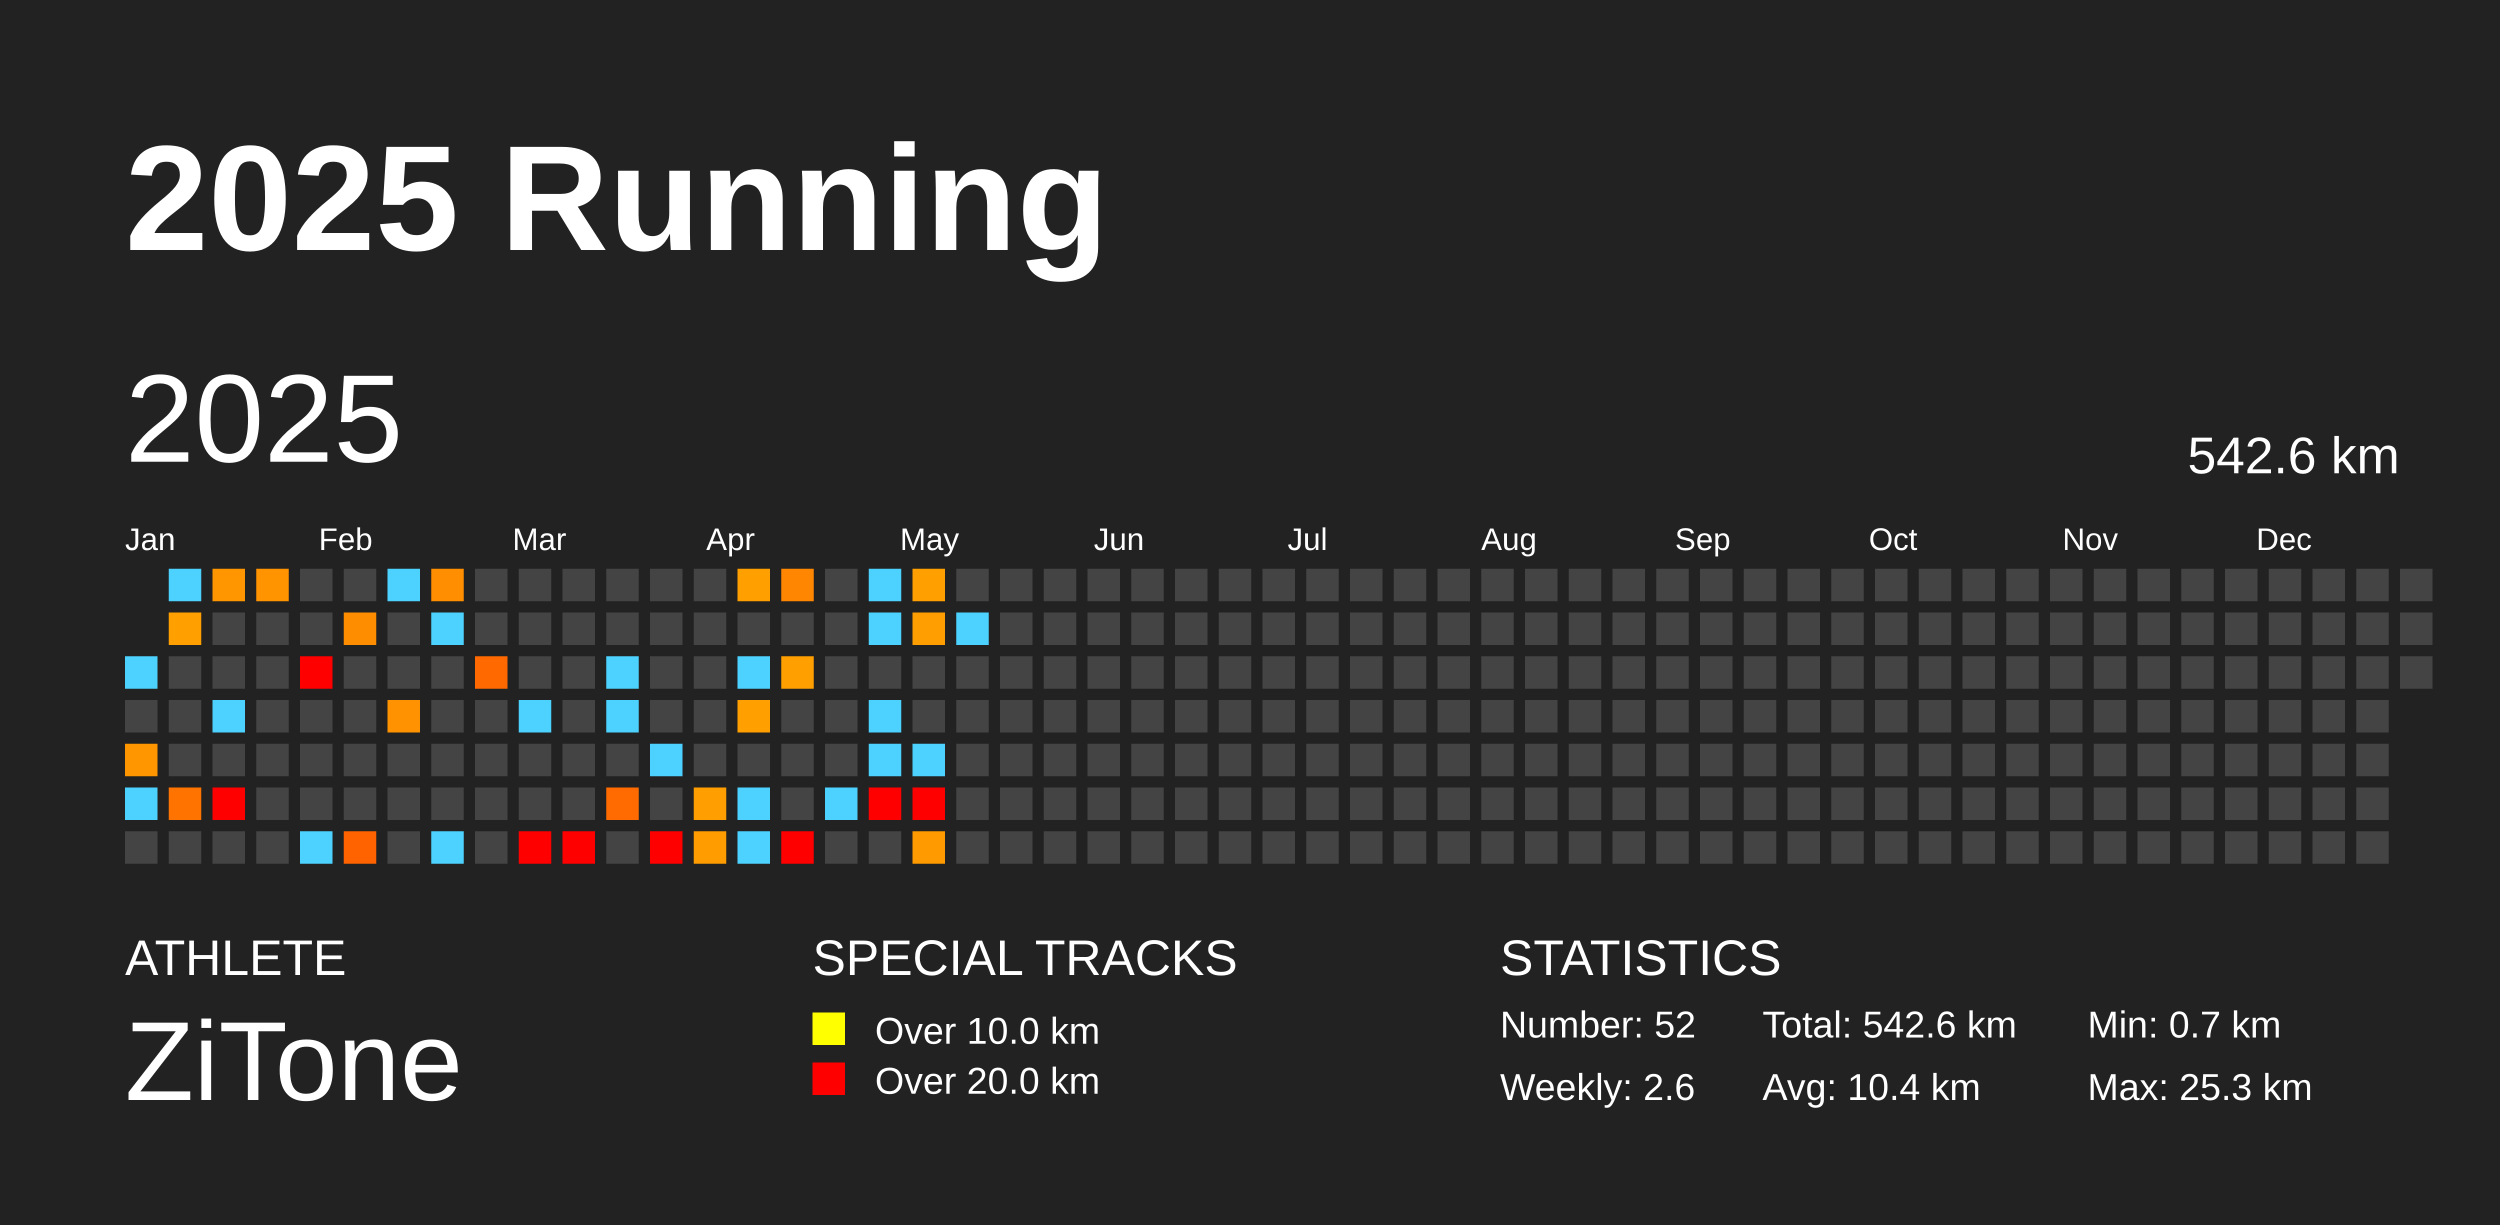
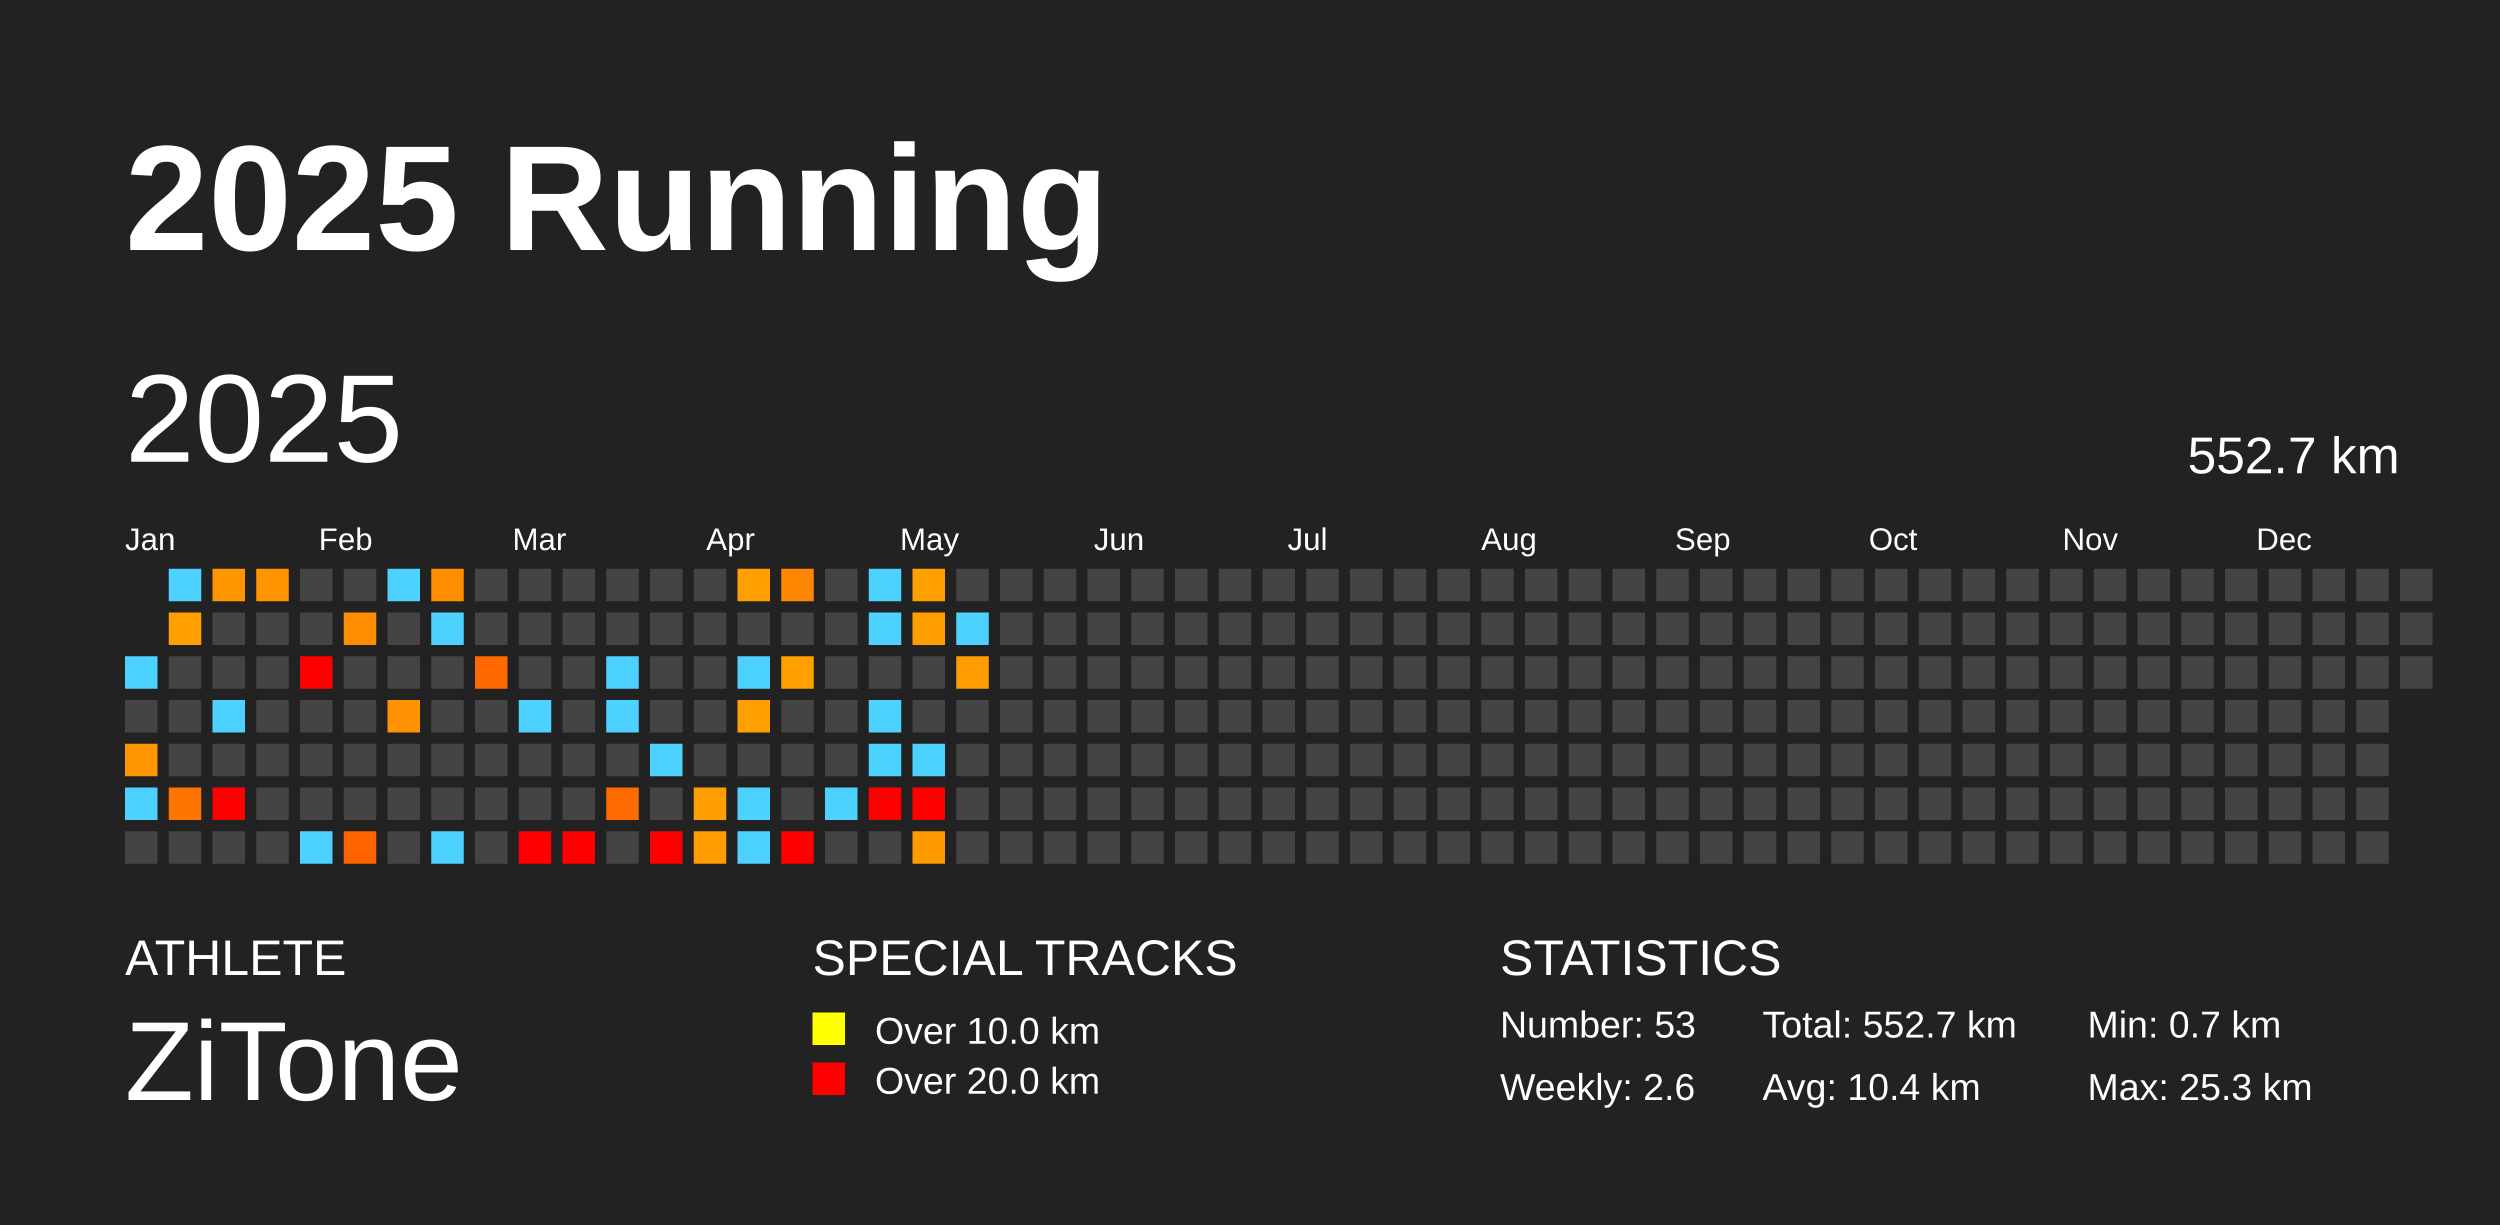
<svg xmlns="http://www.w3.org/2000/svg" baseProfile="full" height="98mm" version="1.1" viewBox="0,0,200,98" width="200mm">
  <defs />
  <rect fill="#222222" height="98" width="200" x="0" y="0" />
  <text fill="#FFFFFF" style="font-size:12px; font-family:Arial; font-weight:bold;" x="10" y="20">2025 Running</text>
  <text fill="#FFFFFF" style="font-size:4px; font-family:Arial" x="10" y="78">ATHLETE</text>
  <text fill="#FFFFFF" style="font-size:9px; font-family:Arial" x="10" y="88">ZiTone</text>
  <text fill="#FFFFFF" style="font-size:4px; font-family:Arial" x="65" y="78">SPECIAL TRACKS</text>
  <rect fill="yellow" height="2.6" width="2.6" x="65" y="81" />
  <text fill="#FFFFFF" style="font-size:3px; font-family:Arial" x="70" y="83.5">Over 10.0 km</text>
  <rect fill="red" height="2.6" width="2.6" x="65" y="85" />
  <text fill="#FFFFFF" style="font-size:3px; font-family:Arial" x="70" y="87.5">Over 20.0 km</text>
  <text fill="#FFFFFF" style="font-size:4px; font-family:Arial" x="120" y="78">STATISTICS</text>
-   <text fill="#FFFFFF" style="font-size:3px; font-family:Arial" x="120" y="83">Number: 52</text>
+   <text fill="#FFFFFF" style="font-size:3px; font-family:Arial" x="120" y="83">Number: 53</text>
  <text fill="#FFFFFF" style="font-size:3px; font-family:Arial" x="120" y="88">Weekly: 2.6</text>
-   <text fill="#FFFFFF" style="font-size:3px; font-family:Arial" x="141" y="83">Total: 542.6 km</text>
+   <text fill="#FFFFFF" style="font-size:3px; font-family:Arial" x="141" y="83">Total: 552.7 km</text>
  <text fill="#FFFFFF" style="font-size:3px; font-family:Arial" x="141" y="88">Avg: 10.4 km</text>
  <text fill="#FFFFFF" style="font-size:3px; font-family:Arial" x="167" y="83">Min: 0.7 km</text>
  <text fill="#FFFFFF" style="font-size:3px; font-family:Arial" x="167" y="88">Max: 25.3 km</text>
  <text dominant-baseline="hanging" fill="#FFFFFF" style="font-size:10.0px; font-family:Arial;" x="10" y="30">2025</text>
-   <text dominant-baseline="hanging" fill="#FFFFFF" style="font-size:4.125px; font-family:Arial;" x="175" y="35">542.6 km</text>
+   <text dominant-baseline="hanging" fill="#FFFFFF" style="font-size:4.125px; font-family:Arial;" x="175" y="35">552.7 km</text>
  <text fill="#FFFFFF" style="font-size:2.5px; font-family:Arial" x="10.0" y="44">Jan</text>
  <text fill="#FFFFFF" style="font-size:2.5px; font-family:Arial" x="25.5" y="44">Feb</text>
  <text fill="#FFFFFF" style="font-size:2.5px; font-family:Arial" x="41.0" y="44">Mar</text>
  <text fill="#FFFFFF" style="font-size:2.5px; font-family:Arial" x="56.5" y="44">Apr</text>
  <text fill="#FFFFFF" style="font-size:2.5px; font-family:Arial" x="72.0" y="44">May</text>
  <text fill="#FFFFFF" style="font-size:2.5px; font-family:Arial" x="87.5" y="44">Jun</text>
  <text fill="#FFFFFF" style="font-size:2.5px; font-family:Arial" x="103.0" y="44">Jul</text>
  <text fill="#FFFFFF" style="font-size:2.5px; font-family:Arial" x="118.5" y="44">Aug</text>
  <text fill="#FFFFFF" style="font-size:2.5px; font-family:Arial" x="134.0" y="44">Sep</text>
  <text fill="#FFFFFF" style="font-size:2.5px; font-family:Arial" x="149.5" y="44">Oct</text>
  <text fill="#FFFFFF" style="font-size:2.5px; font-family:Arial" x="165.0" y="44">Nov</text>
  <text fill="#FFFFFF" style="font-size:2.5px; font-family:Arial" x="180.5" y="44">Dec</text>
  <rect fill="#4dd2ff" height="2.6" width="2.6" x="10.0" y="52.5" />
  <rect fill="#444444" height="2.6" width="2.6" x="10.0" y="56.0" />
  <rect fill="#ff9600" height="2.6" width="2.6" x="10.0" y="59.5" />
  <rect fill="#4dd2ff" height="2.6" width="2.6" x="10.0" y="63.0" />
  <rect fill="#444444" height="2.6" width="2.6" x="10.0" y="66.5" />
  <rect fill="#4dd2ff" height="2.6" width="2.6" x="13.5" y="45.5" />
  <rect fill="#ff9f00" height="2.6" width="2.6" x="13.5" y="49.0" />
  <rect fill="#444444" height="2.6" width="2.6" x="13.5" y="52.5" />
  <rect fill="#444444" height="2.6" width="2.6" x="13.5" y="56.0" />
  <rect fill="#444444" height="2.6" width="2.6" x="13.5" y="59.5" />
  <rect fill="#ff7400" height="2.6" width="2.6" x="13.5" y="63.0" />
  <rect fill="#444444" height="2.6" width="2.6" x="13.5" y="66.5" />
  <rect fill="#ff9600" height="2.6" width="2.6" x="17.0" y="45.5" />
  <rect fill="#444444" height="2.6" width="2.6" x="17.0" y="49.0" />
  <rect fill="#444444" height="2.6" width="2.6" x="17.0" y="52.5" />
  <rect fill="#4dd2ff" height="2.6" width="2.6" x="17.0" y="56.0" />
  <rect fill="#444444" height="2.6" width="2.6" x="17.0" y="59.5" />
  <rect fill="red" height="2.6" width="2.6" x="17.0" y="63.0" />
  <rect fill="#444444" height="2.6" width="2.6" x="17.0" y="66.5" />
  <rect fill="#ff9300" height="2.6" width="2.6" x="20.5" y="45.5" />
  <rect fill="#444444" height="2.6" width="2.6" x="20.5" y="49.0" />
  <rect fill="#444444" height="2.6" width="2.6" x="20.5" y="52.5" />
  <rect fill="#444444" height="2.6" width="2.6" x="20.5" y="56.0" />
  <rect fill="#444444" height="2.6" width="2.6" x="20.5" y="59.5" />
  <rect fill="#444444" height="2.6" width="2.6" x="20.5" y="63.0" />
  <rect fill="#444444" height="2.6" width="2.6" x="20.5" y="66.5" />
  <rect fill="#444444" height="2.6" width="2.6" x="24.0" y="45.5" />
  <rect fill="#444444" height="2.6" width="2.6" x="24.0" y="49.0" />
  <rect fill="red" height="2.6" width="2.6" x="24.0" y="52.5" />
  <rect fill="#444444" height="2.6" width="2.6" x="24.0" y="56.0" />
  <rect fill="#444444" height="2.6" width="2.6" x="24.0" y="59.5" />
  <rect fill="#444444" height="2.6" width="2.6" x="24.0" y="63.0" />
  <rect fill="#4dd2ff" height="2.6" width="2.6" x="24.0" y="66.5" />
  <rect fill="#444444" height="2.6" width="2.6" x="27.5" y="45.5" />
  <rect fill="#ff8d00" height="2.6" width="2.6" x="27.5" y="49.0" />
  <rect fill="#444444" height="2.6" width="2.6" x="27.5" y="52.5" />
  <rect fill="#444444" height="2.6" width="2.6" x="27.5" y="56.0" />
  <rect fill="#444444" height="2.6" width="2.6" x="27.5" y="59.5" />
  <rect fill="#444444" height="2.6" width="2.6" x="27.5" y="63.0" />
  <rect fill="#ff6300" height="2.6" width="2.6" x="27.5" y="66.5" />
  <rect fill="#4dd2ff" height="2.6" width="2.6" x="31.0" y="45.5" />
  <rect fill="#444444" height="2.6" width="2.6" x="31.0" y="49.0" />
  <rect fill="#444444" height="2.6" width="2.6" x="31.0" y="52.5" />
  <rect fill="#ff9200" height="2.6" width="2.6" x="31.0" y="56.0" />
  <rect fill="#444444" height="2.6" width="2.6" x="31.0" y="59.5" />
  <rect fill="#444444" height="2.6" width="2.6" x="31.0" y="63.0" />
  <rect fill="#444444" height="2.6" width="2.6" x="31.0" y="66.5" />
  <rect fill="#ff8e00" height="2.6" width="2.6" x="34.5" y="45.5" />
  <rect fill="#4dd2ff" height="2.6" width="2.6" x="34.5" y="49.0" />
  <rect fill="#444444" height="2.6" width="2.6" x="34.5" y="52.5" />
  <rect fill="#444444" height="2.6" width="2.6" x="34.5" y="56.0" />
  <rect fill="#444444" height="2.6" width="2.6" x="34.5" y="59.5" />
  <rect fill="#444444" height="2.6" width="2.6" x="34.5" y="63.0" />
  <rect fill="#4dd2ff" height="2.6" width="2.6" x="34.5" y="66.5" />
  <rect fill="#444444" height="2.6" width="2.6" x="38.0" y="45.5" />
  <rect fill="#444444" height="2.6" width="2.6" x="38.0" y="49.0" />
  <rect fill="#ff6900" height="2.6" width="2.6" x="38.0" y="52.5" />
  <rect fill="#444444" height="2.6" width="2.6" x="38.0" y="56.0" />
  <rect fill="#444444" height="2.6" width="2.6" x="38.0" y="59.5" />
  <rect fill="#444444" height="2.6" width="2.6" x="38.0" y="63.0" />
  <rect fill="#444444" height="2.6" width="2.6" x="38.0" y="66.5" />
  <rect fill="#444444" height="2.6" width="2.6" x="41.5" y="45.5" />
  <rect fill="#444444" height="2.6" width="2.6" x="41.5" y="49.0" />
  <rect fill="#444444" height="2.6" width="2.6" x="41.5" y="52.5" />
  <rect fill="#4dd2ff" height="2.6" width="2.6" x="41.5" y="56.0" />
  <rect fill="#444444" height="2.6" width="2.6" x="41.5" y="59.5" />
  <rect fill="#444444" height="2.6" width="2.6" x="41.5" y="63.0" />
  <rect fill="red" height="2.6" width="2.6" x="41.5" y="66.5" />
  <rect fill="#444444" height="2.6" width="2.6" x="45.0" y="45.5" />
  <rect fill="#444444" height="2.6" width="2.6" x="45.0" y="49.0" />
  <rect fill="#444444" height="2.6" width="2.6" x="45.0" y="52.5" />
  <rect fill="#444444" height="2.6" width="2.6" x="45.0" y="56.0" />
  <rect fill="#444444" height="2.6" width="2.6" x="45.0" y="59.5" />
  <rect fill="#444444" height="2.6" width="2.6" x="45.0" y="63.0" />
  <rect fill="red" height="2.6" width="2.6" x="45.0" y="66.5" />
  <rect fill="#444444" height="2.6" width="2.6" x="48.5" y="45.5" />
  <rect fill="#444444" height="2.6" width="2.6" x="48.5" y="49.0" />
  <rect fill="#4dd2ff" height="2.6" width="2.6" x="48.5" y="52.5" />
  <rect fill="#4dd2ff" height="2.6" width="2.6" x="48.5" y="56.0" />
  <rect fill="#444444" height="2.6" width="2.6" x="48.5" y="59.5" />
  <rect fill="#ff6b00" height="2.6" width="2.6" x="48.5" y="63.0" />
  <rect fill="#444444" height="2.6" width="2.6" x="48.5" y="66.5" />
  <rect fill="#444444" height="2.6" width="2.6" x="52.0" y="45.5" />
  <rect fill="#444444" height="2.6" width="2.6" x="52.0" y="49.0" />
  <rect fill="#444444" height="2.6" width="2.6" x="52.0" y="52.5" />
  <rect fill="#444444" height="2.6" width="2.6" x="52.0" y="56.0" />
  <rect fill="#4dd2ff" height="2.6" width="2.6" x="52.0" y="59.5" />
  <rect fill="#444444" height="2.6" width="2.6" x="52.0" y="63.0" />
  <rect fill="red" height="2.6" width="2.6" x="52.0" y="66.5" />
  <rect fill="#444444" height="2.6" width="2.6" x="55.5" y="45.5" />
  <rect fill="#444444" height="2.6" width="2.6" x="55.5" y="49.0" />
  <rect fill="#444444" height="2.6" width="2.6" x="55.5" y="52.5" />
  <rect fill="#444444" height="2.6" width="2.6" x="55.5" y="56.0" />
  <rect fill="#444444" height="2.6" width="2.6" x="55.5" y="59.5" />
  <rect fill="#ff9e00" height="2.6" width="2.6" x="55.5" y="63.0" />
  <rect fill="#ff9c00" height="2.6" width="2.6" x="55.5" y="66.5" />
  <rect fill="#ff9f00" height="2.6" width="2.6" x="59.0" y="45.5" />
  <rect fill="#444444" height="2.6" width="2.6" x="59.0" y="49.0" />
  <rect fill="#4dd2ff" height="2.6" width="2.6" x="59.0" y="52.5" />
  <rect fill="#ff9f00" height="2.6" width="2.6" x="59.0" y="56.0" />
  <rect fill="#444444" height="2.6" width="2.6" x="59.0" y="59.5" />
  <rect fill="#4dd2ff" height="2.6" width="2.6" x="59.0" y="63.0" />
  <rect fill="#4dd2ff" height="2.6" width="2.6" x="59.0" y="66.5" />
  <rect fill="#ff8600" height="2.6" width="2.6" x="62.5" y="45.5" />
  <rect fill="#444444" height="2.6" width="2.6" x="62.5" y="49.0" />
  <rect fill="#ff9f00" height="2.6" width="2.6" x="62.5" y="52.5" />
  <rect fill="#444444" height="2.6" width="2.6" x="62.5" y="56.0" />
  <rect fill="#444444" height="2.6" width="2.6" x="62.5" y="59.5" />
  <rect fill="#444444" height="2.6" width="2.6" x="62.5" y="63.0" />
  <rect fill="red" height="2.6" width="2.6" x="62.5" y="66.5" />
  <rect fill="#444444" height="2.6" width="2.6" x="66.0" y="45.5" />
  <rect fill="#444444" height="2.6" width="2.6" x="66.0" y="49.0" />
  <rect fill="#444444" height="2.6" width="2.6" x="66.0" y="52.5" />
  <rect fill="#444444" height="2.6" width="2.6" x="66.0" y="56.0" />
  <rect fill="#444444" height="2.6" width="2.6" x="66.0" y="59.5" />
  <rect fill="#4dd2ff" height="2.6" width="2.6" x="66.0" y="63.0" />
  <rect fill="#444444" height="2.6" width="2.6" x="66.0" y="66.5" />
  <rect fill="#4dd2ff" height="2.6" width="2.6" x="69.5" y="45.5" />
  <rect fill="#4dd2ff" height="2.6" width="2.6" x="69.5" y="49.0" />
  <rect fill="#444444" height="2.6" width="2.6" x="69.5" y="52.5" />
  <rect fill="#4dd2ff" height="2.6" width="2.6" x="69.5" y="56.0" />
  <rect fill="#4dd2ff" height="2.6" width="2.6" x="69.5" y="59.5" />
  <rect fill="red" height="2.6" width="2.6" x="69.5" y="63.0" />
  <rect fill="#444444" height="2.6" width="2.6" x="69.5" y="66.5" />
  <rect fill="#ff9f00" height="2.6" width="2.6" x="73.0" y="45.5" />
  <rect fill="#ff9e00" height="2.6" width="2.6" x="73.0" y="49.0" />
  <rect fill="#444444" height="2.6" width="2.6" x="73.0" y="52.5" />
  <rect fill="#444444" height="2.6" width="2.6" x="73.0" y="56.0" />
  <rect fill="#4dd2ff" height="2.6" width="2.6" x="73.0" y="59.5" />
  <rect fill="red" height="2.6" width="2.6" x="73.0" y="63.0" />
  <rect fill="#ff9a00" height="2.6" width="2.6" x="73.0" y="66.5" />
  <rect fill="#444444" height="2.6" width="2.6" x="76.5" y="45.5" />
  <rect fill="#4dd2ff" height="2.6" width="2.6" x="76.5" y="49.0" />
-   <rect fill="#444444" height="2.6" width="2.6" x="76.5" y="52.5" />
+   <rect fill="#ff9d00" height="2.6" width="2.6" x="76.5" y="52.5" />
  <rect fill="#444444" height="2.6" width="2.6" x="76.5" y="56.0" />
  <rect fill="#444444" height="2.6" width="2.6" x="76.5" y="59.5" />
  <rect fill="#444444" height="2.6" width="2.6" x="76.5" y="63.0" />
  <rect fill="#444444" height="2.6" width="2.6" x="76.5" y="66.5" />
  <rect fill="#444444" height="2.6" width="2.6" x="80.0" y="45.5" />
  <rect fill="#444444" height="2.6" width="2.6" x="80.0" y="49.0" />
  <rect fill="#444444" height="2.6" width="2.6" x="80.0" y="52.5" />
  <rect fill="#444444" height="2.6" width="2.6" x="80.0" y="56.0" />
  <rect fill="#444444" height="2.6" width="2.6" x="80.0" y="59.5" />
  <rect fill="#444444" height="2.6" width="2.6" x="80.0" y="63.0" />
  <rect fill="#444444" height="2.6" width="2.6" x="80.0" y="66.5" />
  <rect fill="#444444" height="2.6" width="2.6" x="83.5" y="45.5" />
  <rect fill="#444444" height="2.6" width="2.6" x="83.5" y="49.0" />
  <rect fill="#444444" height="2.6" width="2.6" x="83.5" y="52.5" />
  <rect fill="#444444" height="2.6" width="2.6" x="83.5" y="56.0" />
  <rect fill="#444444" height="2.6" width="2.6" x="83.5" y="59.5" />
  <rect fill="#444444" height="2.6" width="2.6" x="83.5" y="63.0" />
  <rect fill="#444444" height="2.6" width="2.6" x="83.5" y="66.5" />
  <rect fill="#444444" height="2.6" width="2.6" x="87.0" y="45.5" />
  <rect fill="#444444" height="2.6" width="2.6" x="87.0" y="49.0" />
  <rect fill="#444444" height="2.6" width="2.6" x="87.0" y="52.5" />
  <rect fill="#444444" height="2.6" width="2.6" x="87.0" y="56.0" />
  <rect fill="#444444" height="2.6" width="2.6" x="87.0" y="59.5" />
  <rect fill="#444444" height="2.6" width="2.6" x="87.0" y="63.0" />
  <rect fill="#444444" height="2.6" width="2.6" x="87.0" y="66.5" />
  <rect fill="#444444" height="2.6" width="2.6" x="90.5" y="45.5" />
  <rect fill="#444444" height="2.6" width="2.6" x="90.5" y="49.0" />
  <rect fill="#444444" height="2.6" width="2.6" x="90.5" y="52.5" />
  <rect fill="#444444" height="2.6" width="2.6" x="90.5" y="56.0" />
  <rect fill="#444444" height="2.6" width="2.6" x="90.5" y="59.5" />
  <rect fill="#444444" height="2.6" width="2.6" x="90.5" y="63.0" />
  <rect fill="#444444" height="2.6" width="2.6" x="90.5" y="66.5" />
  <rect fill="#444444" height="2.6" width="2.6" x="94.0" y="45.5" />
  <rect fill="#444444" height="2.6" width="2.6" x="94.0" y="49.0" />
  <rect fill="#444444" height="2.6" width="2.6" x="94.0" y="52.5" />
  <rect fill="#444444" height="2.6" width="2.6" x="94.0" y="56.0" />
  <rect fill="#444444" height="2.6" width="2.6" x="94.0" y="59.5" />
  <rect fill="#444444" height="2.6" width="2.6" x="94.0" y="63.0" />
  <rect fill="#444444" height="2.6" width="2.6" x="94.0" y="66.5" />
  <rect fill="#444444" height="2.6" width="2.6" x="97.5" y="45.5" />
  <rect fill="#444444" height="2.6" width="2.6" x="97.5" y="49.0" />
  <rect fill="#444444" height="2.6" width="2.6" x="97.5" y="52.5" />
  <rect fill="#444444" height="2.6" width="2.6" x="97.5" y="56.0" />
  <rect fill="#444444" height="2.6" width="2.6" x="97.5" y="59.5" />
  <rect fill="#444444" height="2.6" width="2.6" x="97.5" y="63.0" />
  <rect fill="#444444" height="2.6" width="2.6" x="97.5" y="66.5" />
  <rect fill="#444444" height="2.6" width="2.6" x="101.0" y="45.5" />
  <rect fill="#444444" height="2.6" width="2.6" x="101.0" y="49.0" />
  <rect fill="#444444" height="2.6" width="2.6" x="101.0" y="52.5" />
  <rect fill="#444444" height="2.6" width="2.6" x="101.0" y="56.0" />
  <rect fill="#444444" height="2.6" width="2.6" x="101.0" y="59.5" />
  <rect fill="#444444" height="2.6" width="2.6" x="101.0" y="63.0" />
  <rect fill="#444444" height="2.6" width="2.6" x="101.0" y="66.5" />
  <rect fill="#444444" height="2.6" width="2.6" x="104.5" y="45.5" />
  <rect fill="#444444" height="2.6" width="2.6" x="104.5" y="49.0" />
  <rect fill="#444444" height="2.6" width="2.6" x="104.5" y="52.5" />
  <rect fill="#444444" height="2.6" width="2.6" x="104.5" y="56.0" />
  <rect fill="#444444" height="2.6" width="2.6" x="104.5" y="59.5" />
  <rect fill="#444444" height="2.6" width="2.6" x="104.5" y="63.0" />
  <rect fill="#444444" height="2.6" width="2.6" x="104.5" y="66.5" />
  <rect fill="#444444" height="2.6" width="2.6" x="108.0" y="45.5" />
  <rect fill="#444444" height="2.6" width="2.6" x="108.0" y="49.0" />
  <rect fill="#444444" height="2.6" width="2.6" x="108.0" y="52.5" />
  <rect fill="#444444" height="2.6" width="2.6" x="108.0" y="56.0" />
  <rect fill="#444444" height="2.6" width="2.6" x="108.0" y="59.5" />
  <rect fill="#444444" height="2.6" width="2.6" x="108.0" y="63.0" />
  <rect fill="#444444" height="2.6" width="2.6" x="108.0" y="66.5" />
  <rect fill="#444444" height="2.6" width="2.6" x="111.5" y="45.5" />
  <rect fill="#444444" height="2.6" width="2.6" x="111.5" y="49.0" />
  <rect fill="#444444" height="2.6" width="2.6" x="111.5" y="52.5" />
  <rect fill="#444444" height="2.6" width="2.6" x="111.5" y="56.0" />
  <rect fill="#444444" height="2.6" width="2.6" x="111.5" y="59.5" />
  <rect fill="#444444" height="2.6" width="2.6" x="111.5" y="63.0" />
  <rect fill="#444444" height="2.6" width="2.6" x="111.5" y="66.5" />
  <rect fill="#444444" height="2.6" width="2.6" x="115.0" y="45.5" />
  <rect fill="#444444" height="2.6" width="2.6" x="115.0" y="49.0" />
  <rect fill="#444444" height="2.6" width="2.6" x="115.0" y="52.5" />
  <rect fill="#444444" height="2.6" width="2.6" x="115.0" y="56.0" />
  <rect fill="#444444" height="2.6" width="2.6" x="115.0" y="59.5" />
  <rect fill="#444444" height="2.6" width="2.6" x="115.0" y="63.0" />
  <rect fill="#444444" height="2.6" width="2.6" x="115.0" y="66.5" />
  <rect fill="#444444" height="2.6" width="2.6" x="118.5" y="45.5" />
  <rect fill="#444444" height="2.6" width="2.6" x="118.5" y="49.0" />
  <rect fill="#444444" height="2.6" width="2.6" x="118.5" y="52.5" />
  <rect fill="#444444" height="2.6" width="2.6" x="118.5" y="56.0" />
  <rect fill="#444444" height="2.6" width="2.6" x="118.5" y="59.5" />
  <rect fill="#444444" height="2.6" width="2.6" x="118.5" y="63.0" />
  <rect fill="#444444" height="2.6" width="2.6" x="118.5" y="66.5" />
  <rect fill="#444444" height="2.6" width="2.6" x="122.0" y="45.5" />
  <rect fill="#444444" height="2.6" width="2.6" x="122.0" y="49.0" />
  <rect fill="#444444" height="2.6" width="2.6" x="122.0" y="52.5" />
  <rect fill="#444444" height="2.6" width="2.6" x="122.0" y="56.0" />
  <rect fill="#444444" height="2.6" width="2.6" x="122.0" y="59.5" />
  <rect fill="#444444" height="2.6" width="2.6" x="122.0" y="63.0" />
  <rect fill="#444444" height="2.6" width="2.6" x="122.0" y="66.5" />
  <rect fill="#444444" height="2.6" width="2.6" x="125.5" y="45.5" />
  <rect fill="#444444" height="2.6" width="2.6" x="125.5" y="49.0" />
  <rect fill="#444444" height="2.6" width="2.6" x="125.5" y="52.5" />
  <rect fill="#444444" height="2.6" width="2.6" x="125.5" y="56.0" />
  <rect fill="#444444" height="2.6" width="2.6" x="125.5" y="59.5" />
  <rect fill="#444444" height="2.6" width="2.6" x="125.5" y="63.0" />
  <rect fill="#444444" height="2.6" width="2.6" x="125.5" y="66.5" />
  <rect fill="#444444" height="2.6" width="2.6" x="129.0" y="45.5" />
  <rect fill="#444444" height="2.6" width="2.6" x="129.0" y="49.0" />
  <rect fill="#444444" height="2.6" width="2.6" x="129.0" y="52.5" />
  <rect fill="#444444" height="2.6" width="2.6" x="129.0" y="56.0" />
  <rect fill="#444444" height="2.6" width="2.6" x="129.0" y="59.5" />
  <rect fill="#444444" height="2.6" width="2.6" x="129.0" y="63.0" />
  <rect fill="#444444" height="2.6" width="2.6" x="129.0" y="66.5" />
  <rect fill="#444444" height="2.6" width="2.6" x="132.5" y="45.5" />
  <rect fill="#444444" height="2.6" width="2.6" x="132.5" y="49.0" />
  <rect fill="#444444" height="2.6" width="2.6" x="132.5" y="52.5" />
  <rect fill="#444444" height="2.6" width="2.6" x="132.5" y="56.0" />
  <rect fill="#444444" height="2.6" width="2.6" x="132.5" y="59.5" />
  <rect fill="#444444" height="2.6" width="2.6" x="132.5" y="63.0" />
  <rect fill="#444444" height="2.6" width="2.6" x="132.5" y="66.5" />
  <rect fill="#444444" height="2.6" width="2.6" x="136.0" y="45.5" />
  <rect fill="#444444" height="2.6" width="2.6" x="136.0" y="49.0" />
  <rect fill="#444444" height="2.6" width="2.6" x="136.0" y="52.5" />
  <rect fill="#444444" height="2.6" width="2.6" x="136.0" y="56.0" />
  <rect fill="#444444" height="2.6" width="2.6" x="136.0" y="59.5" />
  <rect fill="#444444" height="2.6" width="2.6" x="136.0" y="63.0" />
  <rect fill="#444444" height="2.6" width="2.6" x="136.0" y="66.5" />
  <rect fill="#444444" height="2.6" width="2.6" x="139.5" y="45.5" />
  <rect fill="#444444" height="2.6" width="2.6" x="139.5" y="49.0" />
  <rect fill="#444444" height="2.6" width="2.6" x="139.5" y="52.5" />
  <rect fill="#444444" height="2.6" width="2.6" x="139.5" y="56.0" />
  <rect fill="#444444" height="2.6" width="2.6" x="139.5" y="59.5" />
  <rect fill="#444444" height="2.6" width="2.6" x="139.5" y="63.0" />
  <rect fill="#444444" height="2.6" width="2.6" x="139.5" y="66.5" />
  <rect fill="#444444" height="2.6" width="2.6" x="143.0" y="45.5" />
  <rect fill="#444444" height="2.6" width="2.6" x="143.0" y="49.0" />
  <rect fill="#444444" height="2.6" width="2.6" x="143.0" y="52.5" />
  <rect fill="#444444" height="2.6" width="2.6" x="143.0" y="56.0" />
  <rect fill="#444444" height="2.6" width="2.6" x="143.0" y="59.5" />
  <rect fill="#444444" height="2.6" width="2.6" x="143.0" y="63.0" />
  <rect fill="#444444" height="2.6" width="2.6" x="143.0" y="66.5" />
  <rect fill="#444444" height="2.6" width="2.6" x="146.5" y="45.5" />
  <rect fill="#444444" height="2.6" width="2.6" x="146.5" y="49.0" />
  <rect fill="#444444" height="2.6" width="2.6" x="146.5" y="52.5" />
  <rect fill="#444444" height="2.6" width="2.6" x="146.5" y="56.0" />
  <rect fill="#444444" height="2.6" width="2.6" x="146.5" y="59.5" />
  <rect fill="#444444" height="2.6" width="2.6" x="146.5" y="63.0" />
  <rect fill="#444444" height="2.6" width="2.6" x="146.5" y="66.5" />
  <rect fill="#444444" height="2.6" width="2.6" x="150.0" y="45.5" />
  <rect fill="#444444" height="2.6" width="2.6" x="150.0" y="49.0" />
  <rect fill="#444444" height="2.6" width="2.6" x="150.0" y="52.5" />
  <rect fill="#444444" height="2.6" width="2.6" x="150.0" y="56.0" />
  <rect fill="#444444" height="2.6" width="2.6" x="150.0" y="59.5" />
  <rect fill="#444444" height="2.6" width="2.6" x="150.0" y="63.0" />
  <rect fill="#444444" height="2.6" width="2.6" x="150.0" y="66.5" />
  <rect fill="#444444" height="2.6" width="2.6" x="153.5" y="45.5" />
  <rect fill="#444444" height="2.6" width="2.6" x="153.5" y="49.0" />
  <rect fill="#444444" height="2.6" width="2.6" x="153.5" y="52.5" />
  <rect fill="#444444" height="2.6" width="2.6" x="153.5" y="56.0" />
  <rect fill="#444444" height="2.6" width="2.6" x="153.5" y="59.5" />
  <rect fill="#444444" height="2.6" width="2.6" x="153.5" y="63.0" />
  <rect fill="#444444" height="2.6" width="2.6" x="153.5" y="66.5" />
  <rect fill="#444444" height="2.6" width="2.6" x="157.0" y="45.5" />
  <rect fill="#444444" height="2.6" width="2.6" x="157.0" y="49.0" />
  <rect fill="#444444" height="2.6" width="2.6" x="157.0" y="52.5" />
  <rect fill="#444444" height="2.6" width="2.6" x="157.0" y="56.0" />
  <rect fill="#444444" height="2.6" width="2.6" x="157.0" y="59.5" />
  <rect fill="#444444" height="2.6" width="2.6" x="157.0" y="63.0" />
  <rect fill="#444444" height="2.6" width="2.6" x="157.0" y="66.5" />
  <rect fill="#444444" height="2.6" width="2.6" x="160.5" y="45.5" />
  <rect fill="#444444" height="2.6" width="2.6" x="160.5" y="49.0" />
  <rect fill="#444444" height="2.6" width="2.6" x="160.5" y="52.5" />
  <rect fill="#444444" height="2.6" width="2.6" x="160.5" y="56.0" />
  <rect fill="#444444" height="2.6" width="2.6" x="160.5" y="59.5" />
  <rect fill="#444444" height="2.6" width="2.6" x="160.5" y="63.0" />
  <rect fill="#444444" height="2.6" width="2.6" x="160.5" y="66.5" />
  <rect fill="#444444" height="2.6" width="2.6" x="164.0" y="45.5" />
  <rect fill="#444444" height="2.6" width="2.6" x="164.0" y="49.0" />
  <rect fill="#444444" height="2.6" width="2.6" x="164.0" y="52.5" />
  <rect fill="#444444" height="2.6" width="2.6" x="164.0" y="56.0" />
  <rect fill="#444444" height="2.6" width="2.6" x="164.0" y="59.5" />
  <rect fill="#444444" height="2.6" width="2.6" x="164.0" y="63.0" />
  <rect fill="#444444" height="2.6" width="2.6" x="164.0" y="66.5" />
  <rect fill="#444444" height="2.6" width="2.6" x="167.5" y="45.5" />
  <rect fill="#444444" height="2.6" width="2.6" x="167.5" y="49.0" />
  <rect fill="#444444" height="2.6" width="2.6" x="167.5" y="52.5" />
  <rect fill="#444444" height="2.6" width="2.6" x="167.5" y="56.0" />
  <rect fill="#444444" height="2.6" width="2.6" x="167.5" y="59.5" />
  <rect fill="#444444" height="2.6" width="2.6" x="167.5" y="63.0" />
  <rect fill="#444444" height="2.6" width="2.6" x="167.5" y="66.5" />
  <rect fill="#444444" height="2.6" width="2.6" x="171.0" y="45.5" />
  <rect fill="#444444" height="2.6" width="2.6" x="171.0" y="49.0" />
  <rect fill="#444444" height="2.6" width="2.6" x="171.0" y="52.5" />
  <rect fill="#444444" height="2.6" width="2.6" x="171.0" y="56.0" />
  <rect fill="#444444" height="2.6" width="2.6" x="171.0" y="59.5" />
  <rect fill="#444444" height="2.6" width="2.6" x="171.0" y="63.0" />
  <rect fill="#444444" height="2.6" width="2.6" x="171.0" y="66.5" />
  <rect fill="#444444" height="2.6" width="2.6" x="174.5" y="45.5" />
  <rect fill="#444444" height="2.6" width="2.6" x="174.5" y="49.0" />
  <rect fill="#444444" height="2.6" width="2.6" x="174.5" y="52.5" />
  <rect fill="#444444" height="2.6" width="2.6" x="174.5" y="56.0" />
  <rect fill="#444444" height="2.6" width="2.6" x="174.5" y="59.5" />
  <rect fill="#444444" height="2.6" width="2.6" x="174.5" y="63.0" />
  <rect fill="#444444" height="2.6" width="2.6" x="174.5" y="66.5" />
  <rect fill="#444444" height="2.6" width="2.6" x="178.0" y="45.5" />
  <rect fill="#444444" height="2.6" width="2.6" x="178.0" y="49.0" />
  <rect fill="#444444" height="2.6" width="2.6" x="178.0" y="52.5" />
  <rect fill="#444444" height="2.6" width="2.6" x="178.0" y="56.0" />
  <rect fill="#444444" height="2.6" width="2.6" x="178.0" y="59.5" />
  <rect fill="#444444" height="2.6" width="2.6" x="178.0" y="63.0" />
  <rect fill="#444444" height="2.6" width="2.6" x="178.0" y="66.5" />
  <rect fill="#444444" height="2.6" width="2.6" x="181.5" y="45.5" />
  <rect fill="#444444" height="2.6" width="2.6" x="181.5" y="49.0" />
  <rect fill="#444444" height="2.6" width="2.6" x="181.5" y="52.5" />
  <rect fill="#444444" height="2.6" width="2.6" x="181.5" y="56.0" />
  <rect fill="#444444" height="2.6" width="2.6" x="181.5" y="59.5" />
  <rect fill="#444444" height="2.6" width="2.6" x="181.5" y="63.0" />
  <rect fill="#444444" height="2.6" width="2.6" x="181.5" y="66.5" />
  <rect fill="#444444" height="2.6" width="2.6" x="185.0" y="45.5" />
  <rect fill="#444444" height="2.6" width="2.6" x="185.0" y="49.0" />
  <rect fill="#444444" height="2.6" width="2.6" x="185.0" y="52.5" />
  <rect fill="#444444" height="2.6" width="2.6" x="185.0" y="56.0" />
  <rect fill="#444444" height="2.6" width="2.6" x="185.0" y="59.5" />
  <rect fill="#444444" height="2.6" width="2.6" x="185.0" y="63.0" />
  <rect fill="#444444" height="2.6" width="2.6" x="185.0" y="66.5" />
  <rect fill="#444444" height="2.6" width="2.6" x="188.5" y="45.5" />
  <rect fill="#444444" height="2.6" width="2.6" x="188.5" y="49.0" />
  <rect fill="#444444" height="2.6" width="2.6" x="188.5" y="52.5" />
  <rect fill="#444444" height="2.6" width="2.6" x="188.5" y="56.0" />
  <rect fill="#444444" height="2.6" width="2.6" x="188.5" y="59.5" />
  <rect fill="#444444" height="2.6" width="2.6" x="188.5" y="63.0" />
  <rect fill="#444444" height="2.6" width="2.6" x="188.5" y="66.5" />
  <rect fill="#444444" height="2.6" width="2.6" x="192.0" y="45.5" />
  <rect fill="#444444" height="2.6" width="2.6" x="192.0" y="49.0" />
  <rect fill="#444444" height="2.6" width="2.6" x="192.0" y="52.5" />
</svg>
